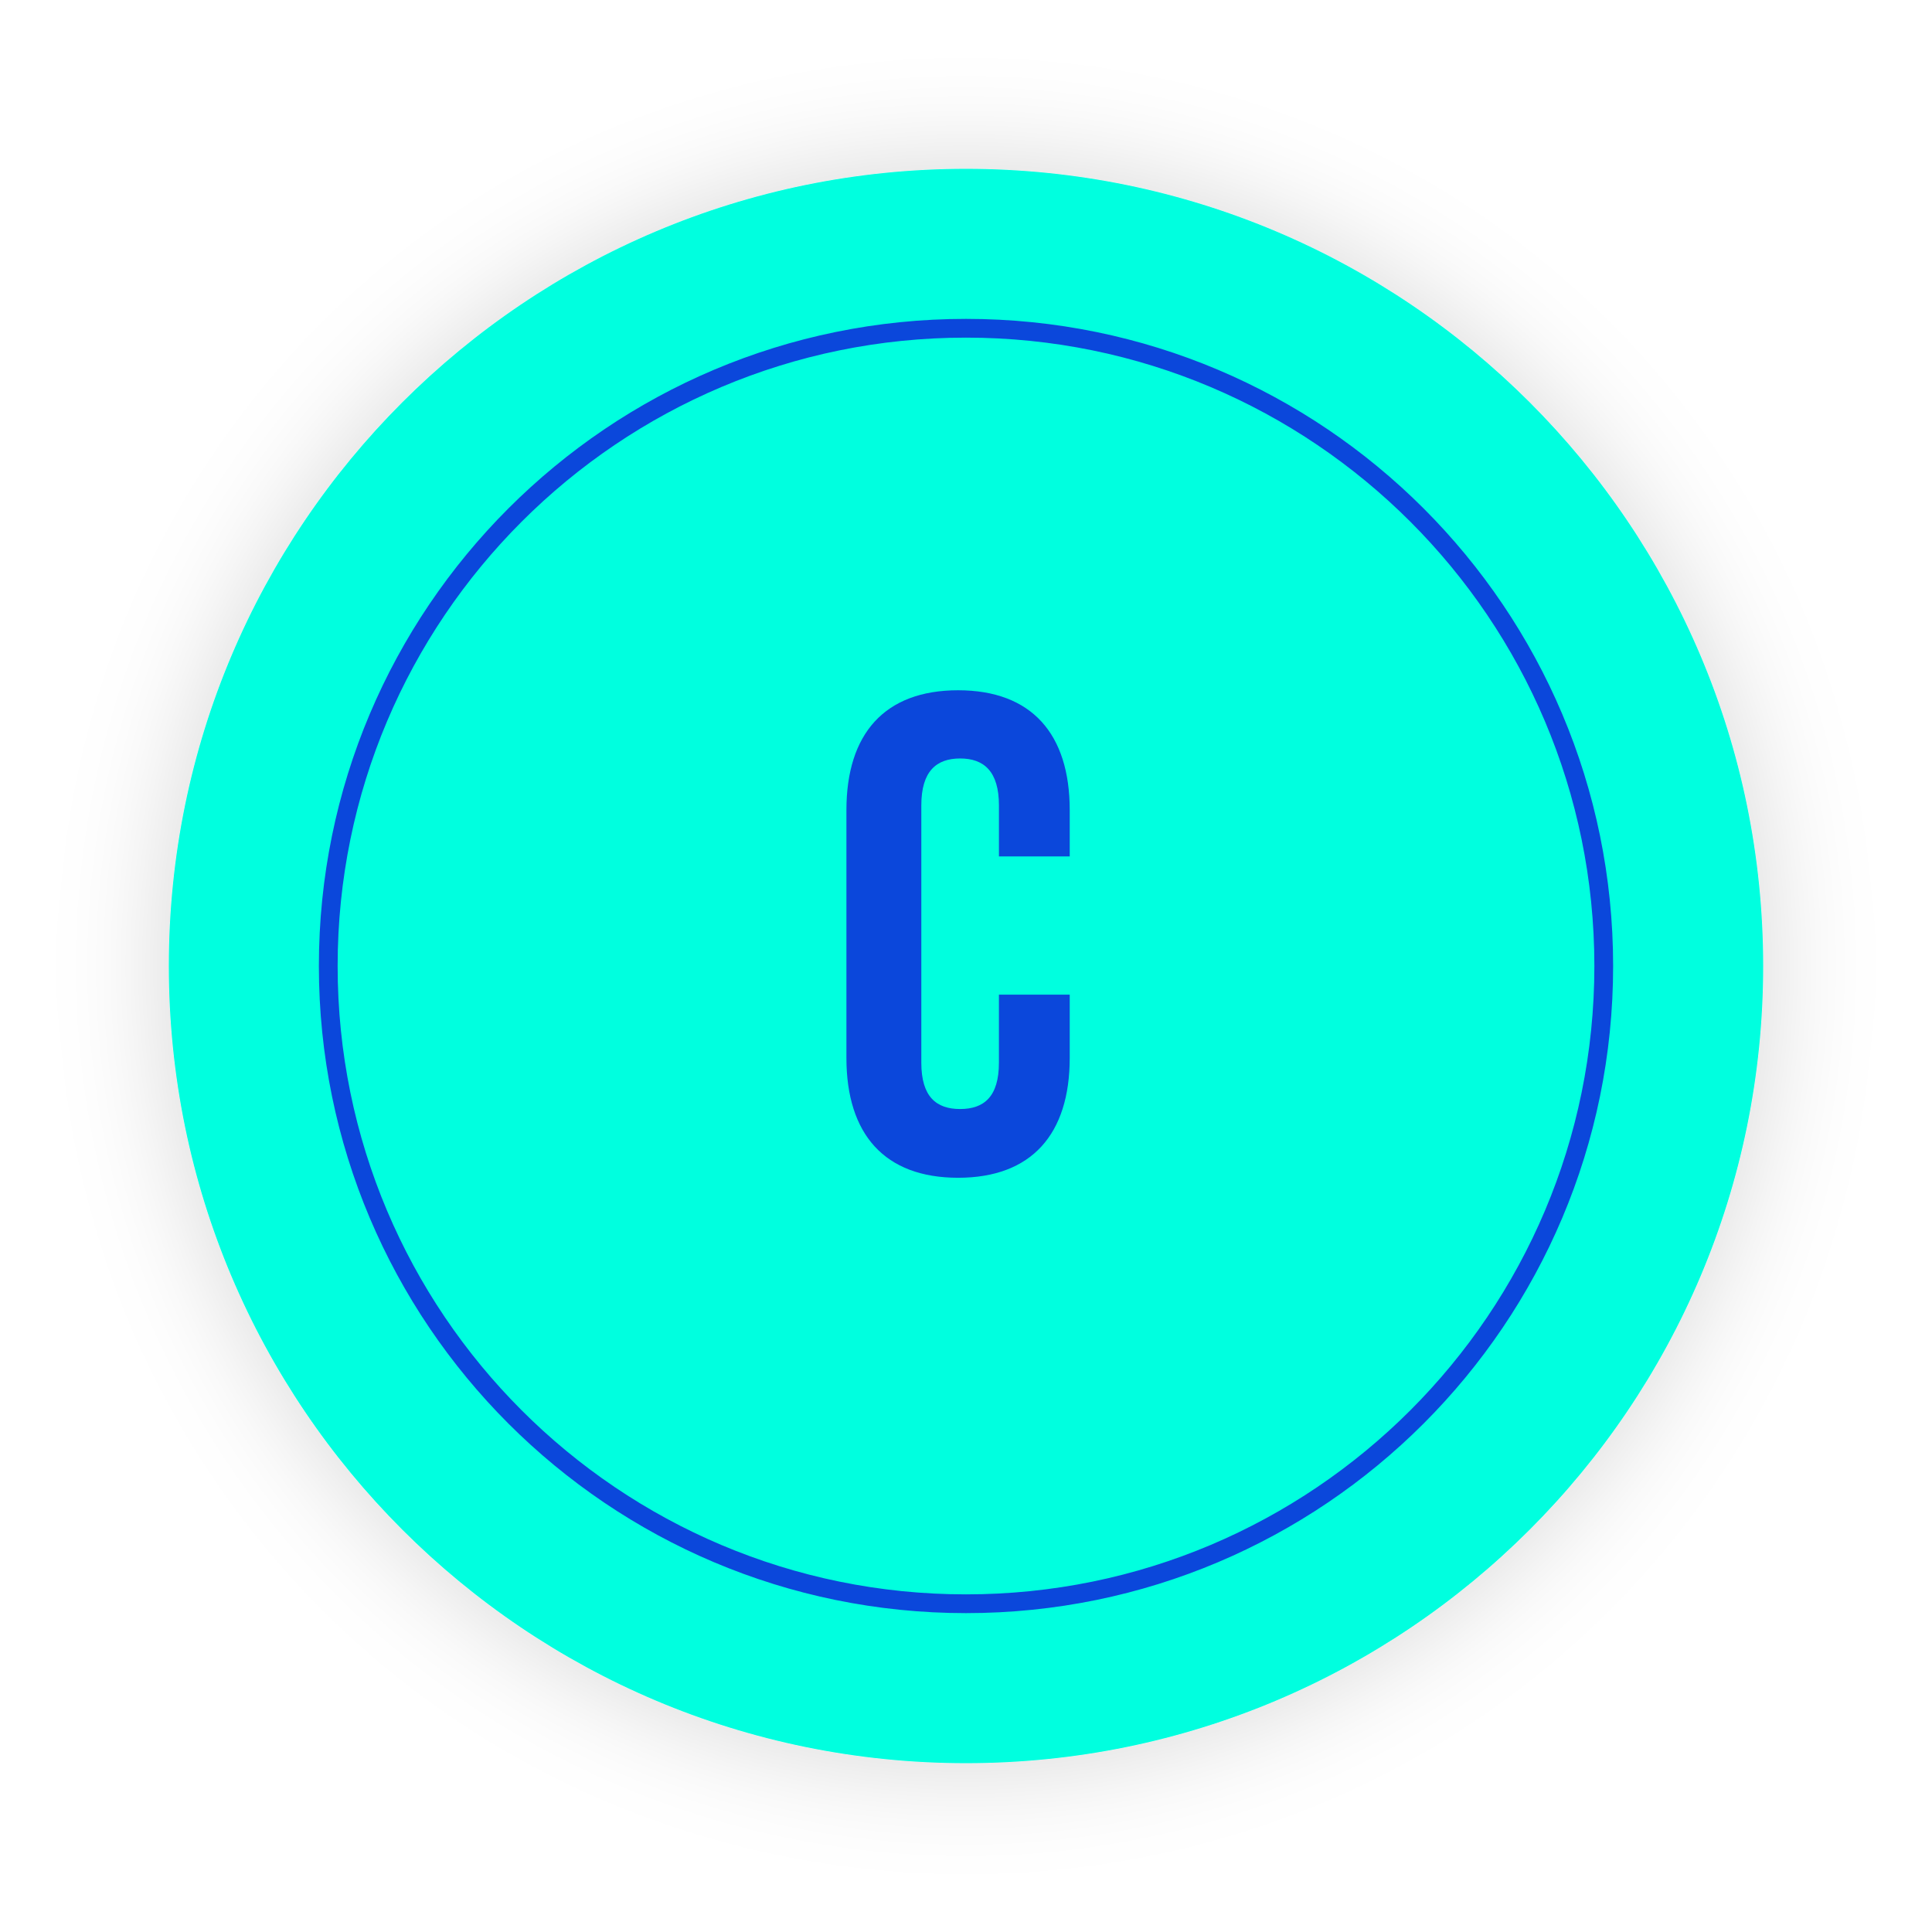
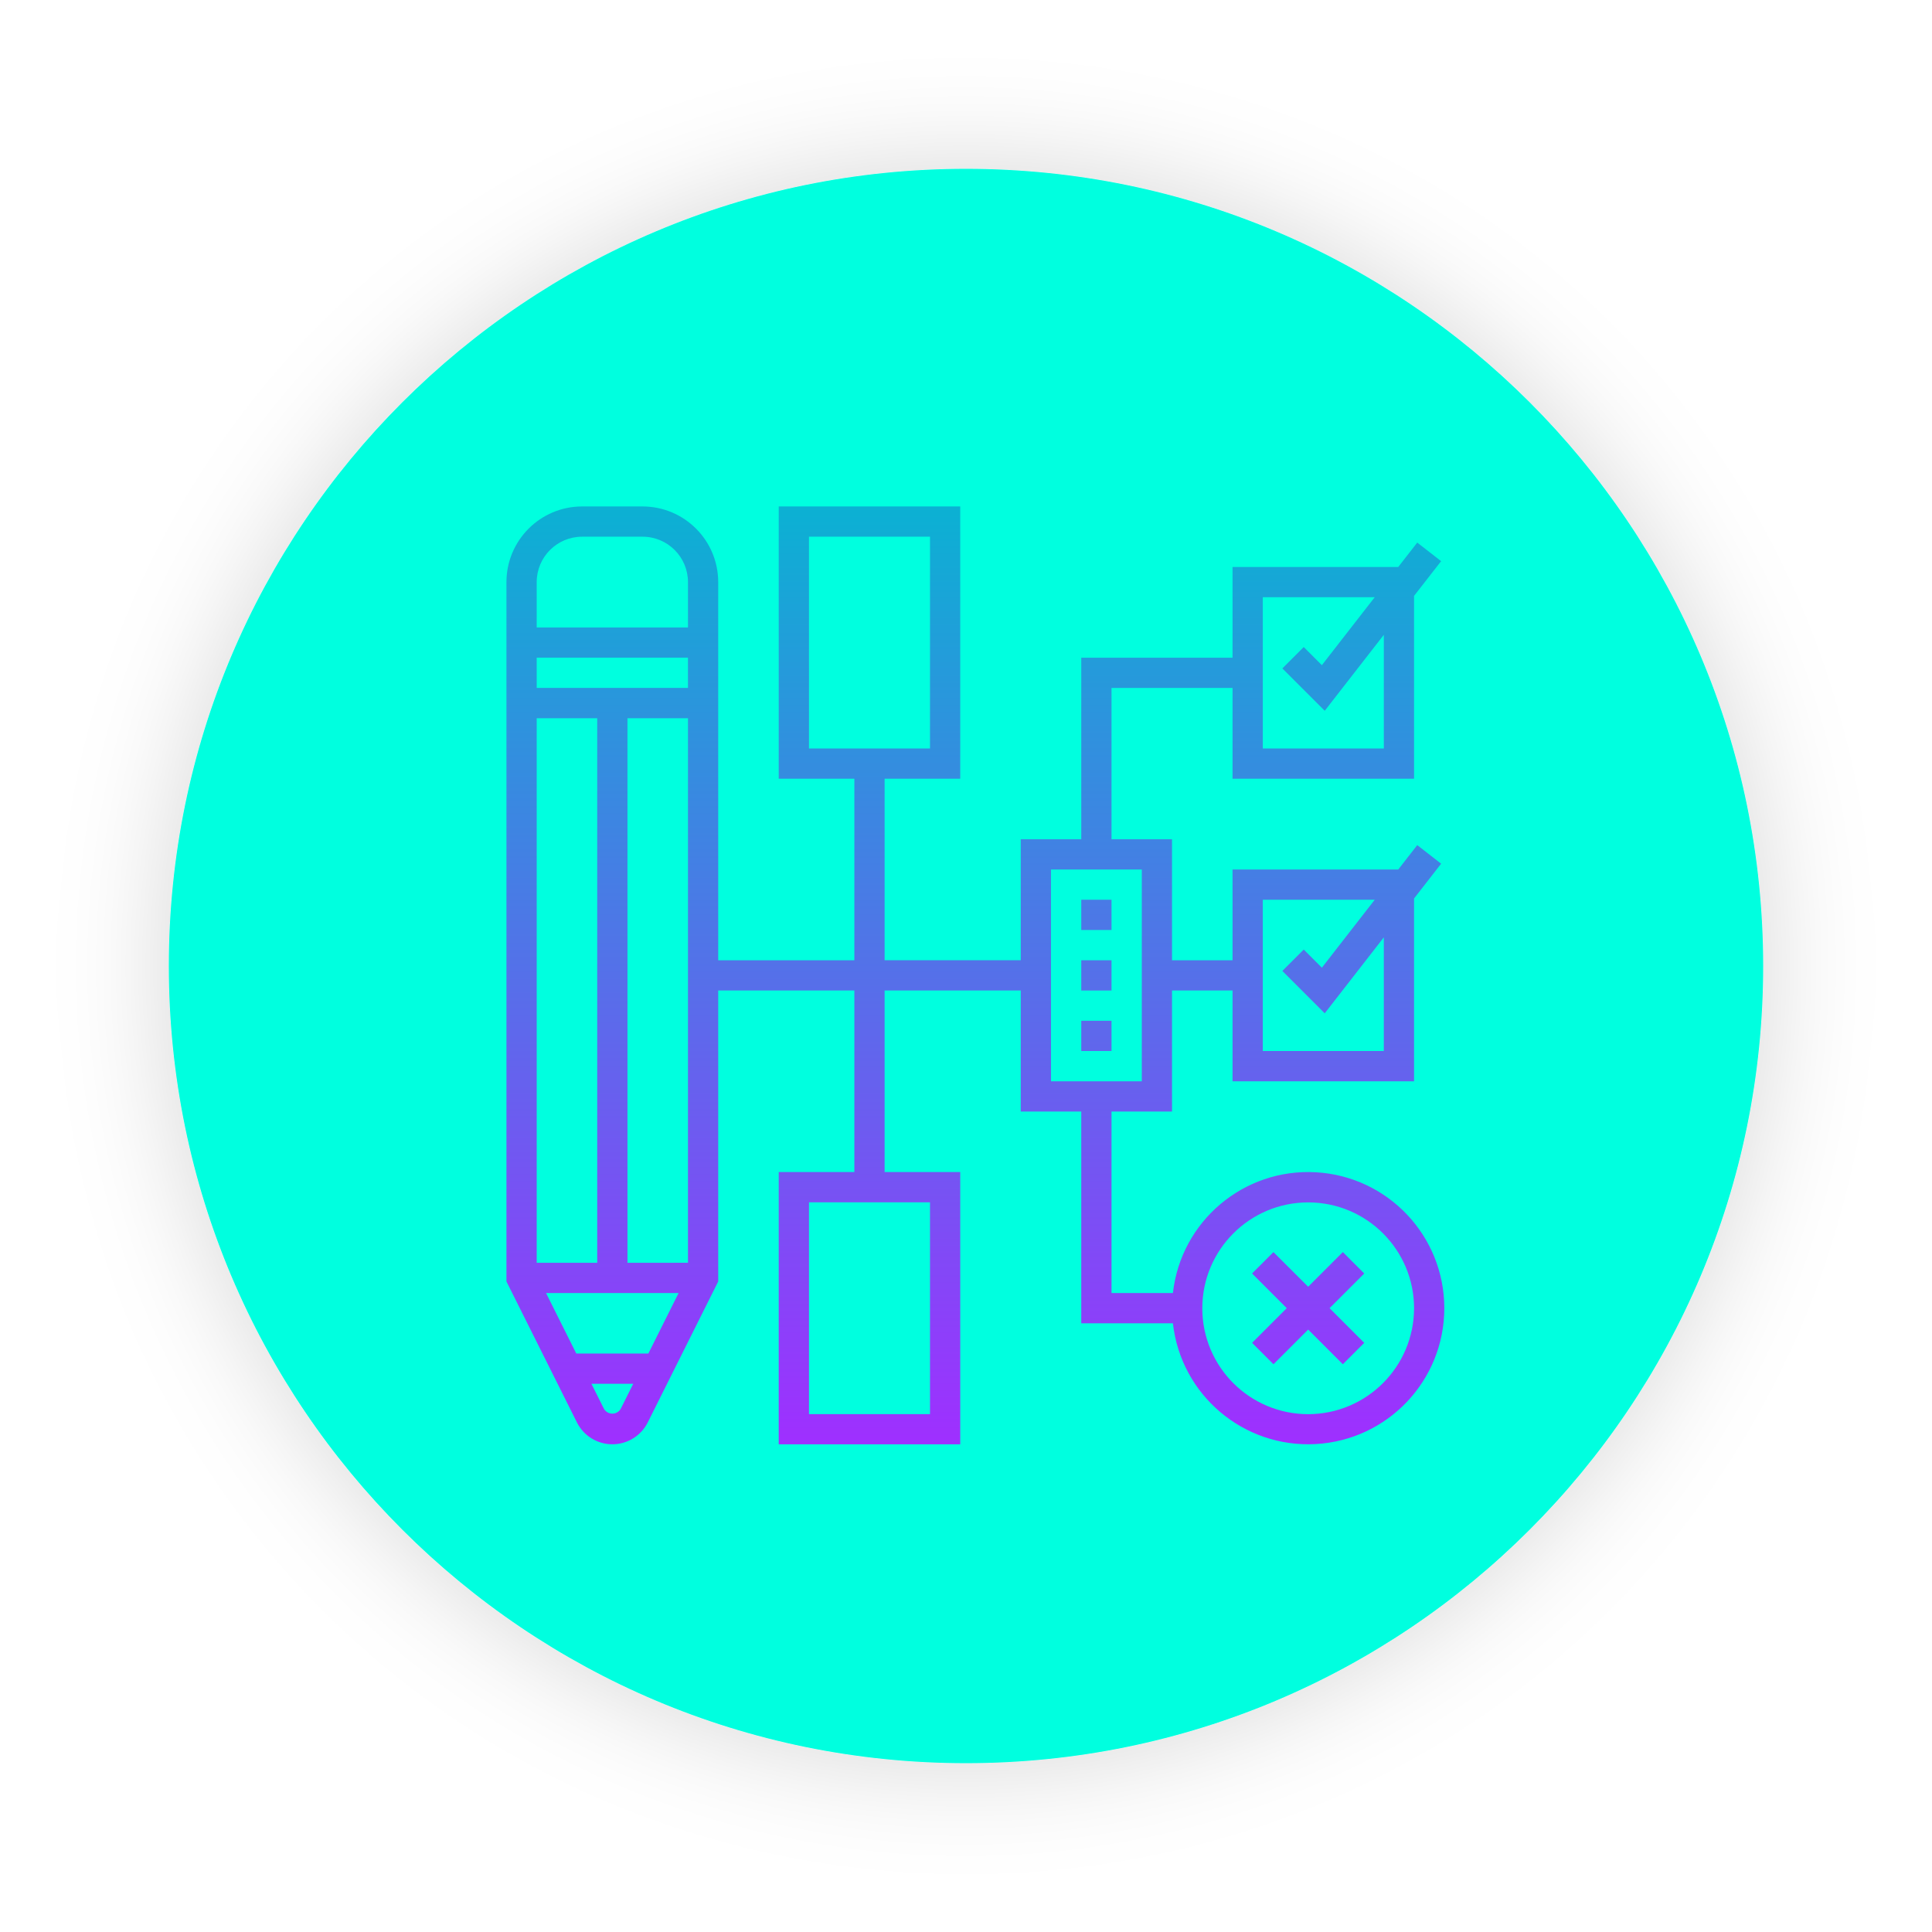
<svg xmlns="http://www.w3.org/2000/svg" width="103" height="103" viewBox="0 0 103 103">
  <defs>
    <filter id="Elipse_11592" x="0" y="0" width="103" height="103" filterUnits="userSpaceOnUse">
      <feOffset input="SourceAlpha" />
      <feGaussianBlur stdDeviation="3" result="blur" />
      <feFlood flood-opacity="0.161" />
      <feComposite operator="in" in2="blur" />
      <feComposite in="SourceGraphic" />
    </filter>
+     <linearGradient id="linear-gradient" x1="0.5" y1="1" x2="0.5" gradientUnits="objectBoundingBox">
+       <stop offset="0" stop-color="#9f2fff" />
+       <stop offset="1" stop-color="#0bb1d3" />
+     </linearGradient>
  </defs>
  <g id="Grupo_1102062" data-name="Grupo 1102062" transform="translate(-906 -3994)">
    <g transform="matrix(1, 0, 0, 1, 906, 3994)" filter="url(#Elipse_11592)">
      <circle id="Elipse_11592-2" data-name="Elipse 11592" cx="42.5" cy="42.5" r="42.5" transform="translate(9 9)" fill="#00ffdf" />
    </g>
-     <path id="Trazado_877218" data-name="Trazado 877218" d="M9.255-9.473v3.63c0,1.815-.8,2.468-2.069,2.468S5.118-4.029,5.118-5.844v-13.72c0-1.815.8-2.5,2.069-2.5s2.069.69,2.069,2.5v2.722H13.03v-2.468C13.03-23.374,11-25.7,7.078-25.7s-5.953,2.323-5.953,6.388V-6.1C1.125-2.033,3.158.29,7.078.29S13.03-2.033,13.03-6.1V-9.473Z" transform="translate(950 4056.5)" fill="#0b47db" />
-     <g id="Elipse_11596" data-name="Elipse 11596" transform="translate(923 4011)" fill="none" stroke="#0b47db" stroke-width="1">
-       <circle cx="34.5" cy="34.5" r="34.5" stroke="none" />
-       <circle cx="34.5" cy="34.5" r="34" fill="none" />
-     </g>
+     <path id="Trazado_877995" data-name="Trazado 877995" d="M46.731,41.893l-1.849,1.849,1.849,1.849-1.14,1.14-1.849-1.849-1.849,1.849-1.14-1.14L42.6,43.742l-1.849-1.849,1.14-1.14L43.742,42.6l1.849-1.849ZM51,43.742a7.257,7.257,0,0,1-14.469.806H31.645V33.258H28.419V26.806H21.161v9.677h4.032V51H15.516V36.484h4.032V26.806H12.29V42.319L8.534,49.832a2.112,2.112,0,0,1-3.777,0L1,42.319V5.032A4.037,4.037,0,0,1,5.032,1H8.258A4.037,4.037,0,0,1,12.29,5.032V25.194h7.258V15.516H15.516V1h9.677V15.516H21.161v9.677h7.258V18.742h3.226V9.065H39.71V4.226h8.835l1.012-1.3,1.273.991L49.387,5.769v9.747H39.71V10.677H33.258v8.065h3.226v6.452H39.71V20.355h8.835l1.012-1.3,1.273.991L49.387,21.9v9.747H39.71V26.806H36.484v6.452H33.258v9.677h3.273A7.257,7.257,0,0,1,51,43.742Zm-9.677-13.71h6.452v-6.06l-3.15,4.05-2.259-2.259,1.14-1.14.967.967,2.818-3.623H41.323Zm0-16.129h6.452V7.844l-3.15,4.05L42.365,9.635l1.14-1.14.967.967L47.29,5.839H41.323Zm-24.194,0h6.452V2.613H17.129ZM4.724,46.161H8.565l1.613-3.226H3.111Zm5.953-37.1H2.613v1.613h8.065ZM2.613,12.29V41.323H5.839V12.29Zm8.065,29.032V12.29H7.452V41.323ZM2.613,5.032V7.452h8.065V5.032A2.422,2.422,0,0,0,8.258,2.613H5.032A2.422,2.422,0,0,0,2.613,5.032ZM7.091,49.11l.668-1.336H5.531L6.2,49.111A.517.517,0,0,0,7.091,49.11ZM23.581,38.1H17.129v11.29h6.452Zm6.452-6.452h4.839V20.355H30.032Zm19.355,12.1a5.645,5.645,0,1,0-5.645,5.645A5.652,5.652,0,0,0,49.387,43.742ZM31.645,23.581h1.613V21.968H31.645Zm0,3.226h1.613V25.194H31.645Zm0,3.226h1.613V28.419H31.645Z" transform="translate(932 4020)" fill="url(#linear-gradient)" />
  </g>
</svg>
